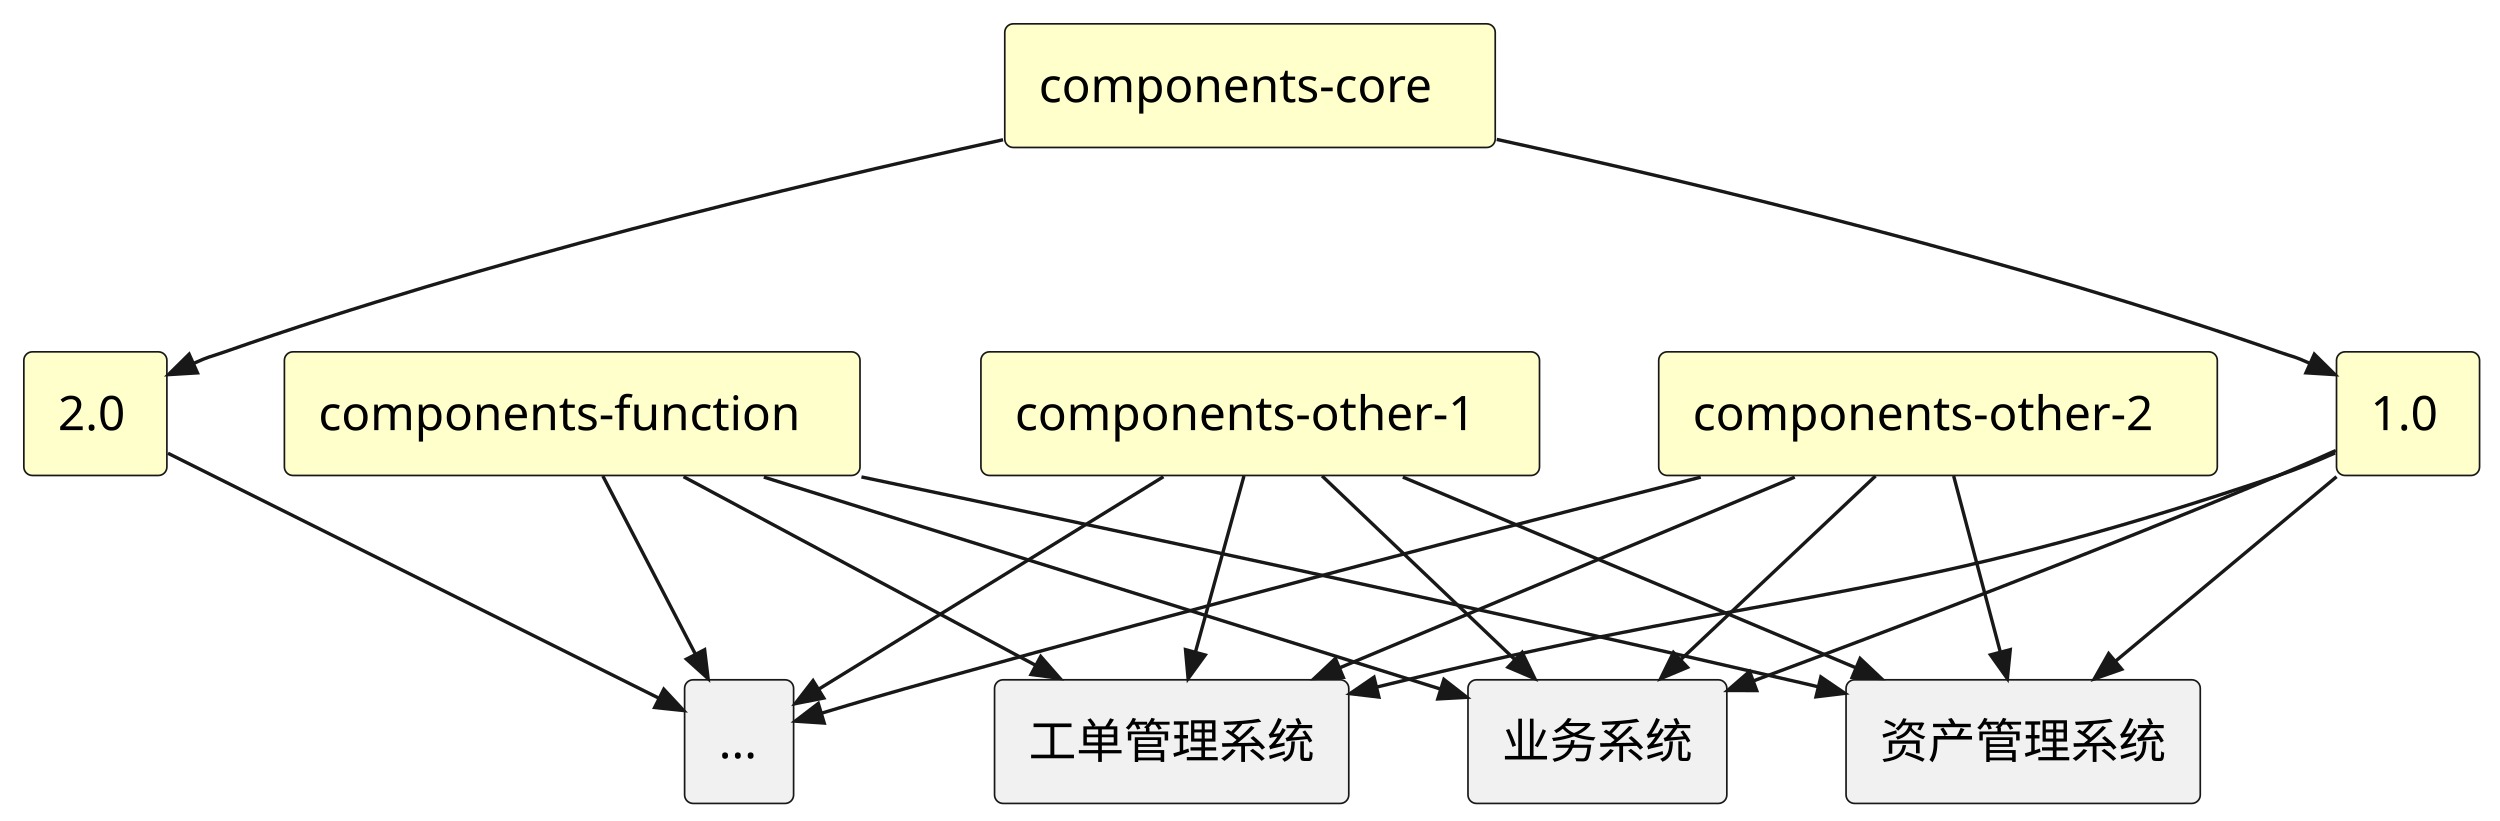
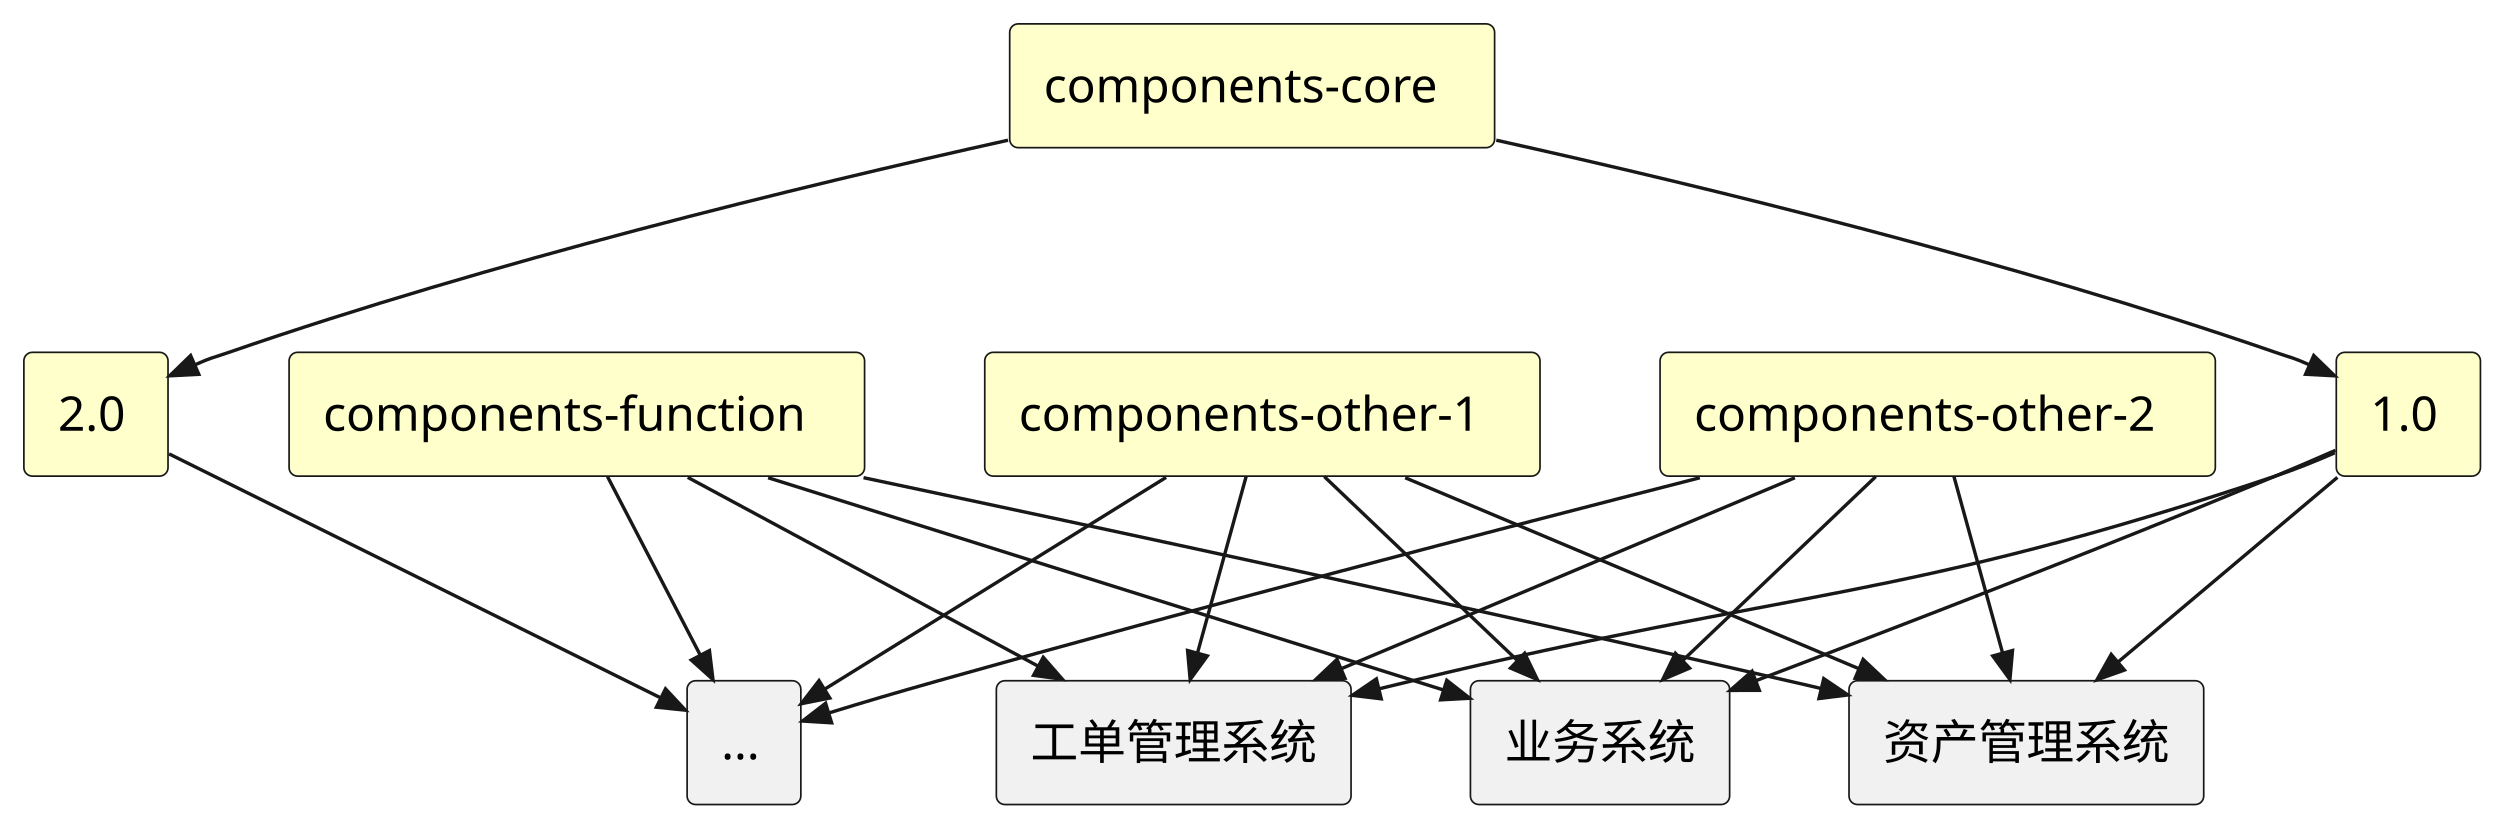
- <svg xmlns="http://www.w3.org/2000/svg" contentStyleType="text/css" height="241px" preserveAspectRatio="none" style="width:734px;height:241px;background:#FFFFFF;" version="1.1" viewBox="0 0 734 241" width="734px" zoomAndPan="magnify">
+ <svg xmlns="http://www.w3.org/2000/svg" contentStyleType="text/css" height="241px" preserveAspectRatio="none" style="width:733px;height:241px;background:#FFFFFF;" version="1.1" viewBox="0 0 733 241" width="733px" zoomAndPan="magnify">
  <defs />
  <g>
    <g id="elem_CC">
-       <rect fill="#FFFFCC" height="36.297" rx="2.5" ry="2.5" style="stroke:#181818;stroke-width:0.5;" width="144" x="295" y="7" />
-       <text fill="#000000" font-family="sans-serif" font-size="14" lengthAdjust="spacing" textLength="124" x="305" y="29.995">components-core</text>
+       <rect fill="#FFFFCC" height="36.297" rx="2.5" ry="2.5" style="stroke:#181818;stroke-width:0.5;" width="142.179" x="296.04" y="7" />
+       <text fill="#000000" font-family="sans-serif" font-size="14" lengthAdjust="spacing" textLength="122.179" x="306.04" y="29.995">components-core</text>
    </g>
    <g id="elem_CC_1.0">
-       <rect fill="#FFFFCC" height="36.297" rx="2.5" ry="2.5" style="stroke:#181818;stroke-width:0.5;" width="42" x="686" y="103.3" />
-       <text fill="#000000" font-family="sans-serif" font-size="14" lengthAdjust="spacing" textLength="22" x="696" y="126.295">1.0</text>
+       <rect fill="#FFFFCC" height="36.297" rx="2.5" ry="2.5" style="stroke:#181818;stroke-width:0.5;" width="42.265" x="685" y="103.3" />
+       <text fill="#000000" font-family="sans-serif" font-size="14" lengthAdjust="spacing" textLength="22.265" x="695" y="126.295">1.0</text>
    </g>
    <g id="elem_CC_2.0">
-       <rect fill="#FFFFCC" height="36.297" rx="2.5" ry="2.5" style="stroke:#181818;stroke-width:0.5;" width="42" x="7" y="103.3" />
-       <text fill="#000000" font-family="sans-serif" font-size="14" lengthAdjust="spacing" textLength="22" x="17" y="126.295">2.0</text>
+       <rect fill="#FFFFCC" height="36.297" rx="2.5" ry="2.5" style="stroke:#181818;stroke-width:0.5;" width="42.265" x="7" y="103.3" />
+       <text fill="#000000" font-family="sans-serif" font-size="14" lengthAdjust="spacing" textLength="22.265" x="17" y="126.295">2.0</text>
    </g>
    <g id="elem_CF">
-       <rect fill="#FFFFCC" height="36.297" rx="2.5" ry="2.5" style="stroke:#181818;stroke-width:0.5;" width="169" x="83.5" y="103.3" />
-       <text fill="#000000" font-family="sans-serif" font-size="14" lengthAdjust="spacing" textLength="149" x="93.5" y="126.295">components-function</text>
+       <rect fill="#FFFFCC" height="36.297" rx="2.5" ry="2.5" style="stroke:#181818;stroke-width:0.5;" width="168.736" x="84.76" y="103.3" />
+       <text fill="#000000" font-family="sans-serif" font-size="14" lengthAdjust="spacing" textLength="148.736" x="94.76" y="126.295">components-function</text>
    </g>
    <g id="elem_CO1">
-       <rect fill="#FFFFCC" height="36.297" rx="2.5" ry="2.5" style="stroke:#181818;stroke-width:0.5;" width="164" x="288" y="103.3" />
-       <text fill="#000000" font-family="sans-serif" font-size="14" lengthAdjust="spacing" textLength="144" x="298" y="126.295">components-other-1</text>
+       <rect fill="#FFFFCC" height="36.297" rx="2.5" ry="2.5" style="stroke:#181818;stroke-width:0.5;" width="162.803" x="288.73" y="103.3" />
+       <text fill="#000000" font-family="sans-serif" font-size="14" lengthAdjust="spacing" textLength="142.803" x="298.73" y="126.295">components-other-1</text>
    </g>
    <g id="elem_CO2">
-       <rect fill="#FFFFCC" height="36.297" rx="2.5" ry="2.5" style="stroke:#181818;stroke-width:0.5;" width="164" x="487" y="103.3" />
-       <text fill="#000000" font-family="sans-serif" font-size="14" lengthAdjust="spacing" textLength="144" x="497" y="126.295">components-other-2</text>
+       <rect fill="#FFFFCC" height="36.297" rx="2.5" ry="2.5" style="stroke:#181818;stroke-width:0.5;" width="162.803" x="486.73" y="103.3" />
+       <text fill="#000000" font-family="sans-serif" font-size="14" lengthAdjust="spacing" textLength="142.803" x="496.73" y="126.295">components-other-2</text>
    </g>
    <g id="elem_ERC">
-       <rect fill="#F1F1F1" height="36.297" rx="2.5" ry="2.5" style="stroke:#181818;stroke-width:0.5;" width="76" x="431" y="199.59" />
-       <text fill="#000000" font-family="sans-serif" font-size="14" lengthAdjust="spacing" textLength="56" x="441" y="222.585">业务系统</text>
+       <rect fill="#F1F1F1" height="36.297" rx="2.5" ry="2.5" style="stroke:#181818;stroke-width:0.5;" width="76" x="431.13" y="199.59" />
+       <text fill="#000000" font-family="sans-serif" font-size="14" lengthAdjust="spacing" textLength="56" x="441.13" y="222.585">业务系统</text>
    </g>
    <g id="elem_ASSETS">
-       <rect fill="#F1F1F1" height="36.297" rx="2.5" ry="2.5" style="stroke:#181818;stroke-width:0.5;" width="104" x="542" y="199.59" />
-       <text fill="#000000" font-family="sans-serif" font-size="14" lengthAdjust="spacing" textLength="84" x="552" y="222.585">资产管理系统</text>
+       <rect fill="#F1F1F1" height="36.297" rx="2.5" ry="2.5" style="stroke:#181818;stroke-width:0.5;" width="104" x="542.13" y="199.59" />
+       <text fill="#000000" font-family="sans-serif" font-size="14" lengthAdjust="spacing" textLength="84" x="552.13" y="222.585">资产管理系统</text>
    </g>
    <g id="elem_TICKET">
-       <rect fill="#F1F1F1" height="36.297" rx="2.5" ry="2.5" style="stroke:#181818;stroke-width:0.5;" width="104" x="292" y="199.59" />
-       <text fill="#000000" font-family="sans-serif" font-size="14" lengthAdjust="spacing" textLength="84" x="302" y="222.585">工单管理系统</text>
+       <rect fill="#F1F1F1" height="36.297" rx="2.5" ry="2.5" style="stroke:#181818;stroke-width:0.5;" width="104" x="292.13" y="199.59" />
+       <text fill="#000000" font-family="sans-serif" font-size="14" lengthAdjust="spacing" textLength="84" x="302.13" y="222.585">工单管理系统</text>
    </g>
    <g id="elem_OTHERS">
-       <rect fill="#F1F1F1" height="36.297" rx="2.5" ry="2.5" style="stroke:#181818;stroke-width:0.5;" width="32" x="201" y="199.59" />
-       <text fill="#000000" font-family="sans-serif" font-size="14" lengthAdjust="spacing" textLength="12" x="211" y="222.585">...</text>
+       <rect fill="#F1F1F1" height="36.297" rx="2.5" ry="2.5" style="stroke:#181818;stroke-width:0.5;" width="33.351" x="201.46" y="199.59" />
+       <text fill="#000000" font-family="sans-serif" font-size="14" lengthAdjust="spacing" textLength="13.351" x="211.46" y="222.585">...</text>
    </g>
    <g id="link_CC_CC_1.0">
-       <path d="M439.43,40.93 C501.27,54.44 592.14,76.37 669,103.3 C674.46,105.21 672.918,104.332 678.258,106.722 " fill="none" id="CC-to-CC_1.0" style="stroke:#181818;stroke-width:1.0;" />
-       <polygon fill="#181818" points="685.56,109.99,679.484,103.984,677.032,109.46,685.56,109.99" style="stroke:#181818;stroke-width:1.0;" />
+       <path d="M438.71,41.11 C500.1,54.75 590.52,76.8 667.13,103.3 C672.86,105.28 671.598,104.55 677.188,106.99 " fill="none" id="CC-to-CC_1.0" style="stroke:#181818;stroke-width:1.0;" />
+       <polygon fill="#181818" points="684.52,110.19,678.388,104.24,675.988,109.739,684.52,110.19" style="stroke:#181818;stroke-width:1.0;" />
    </g>
    <g id="link_CC_CC_2.0">
-       <path d="M294.5,41.03 C232.87,54.55 142.48,76.46 66,103.3 C60.54,105.21 62.087,104.353 56.747,106.733 " fill="none" id="CC-to-CC_2.0" style="stroke:#181818;stroke-width:1.0;" />
-       <polygon fill="#181818" points="49.44,109.99,57.968,109.473,55.526,103.993,49.44,109.99" style="stroke:#181818;stroke-width:1.0;" />
+       <path d="M295.55,41.11 C234.16,54.75 143.75,76.8 67.13,103.3 C61.4,105.28 62.672,104.55 57.082,106.99 " fill="none" id="CC-to-CC_2.0" style="stroke:#181818;stroke-width:1.0;" />
+       <polygon fill="#181818" points="49.75,110.19,58.282,109.739,55.882,104.24,49.75,110.19" style="stroke:#181818;stroke-width:1.0;" />
    </g>
    <g id="link_CC_1.0_ERC">
-       <path d="M685.79,132.27 C680.34,134.72 674.48,137.3 669,139.59 C613.21,162.92 555.161,184.938 514.721,199.938 " fill="none" id="CC_1.0-to-ERC" style="stroke:#181818;stroke-width:1.0;" />
-       <polygon fill="#181818" points="507.22,202.72,515.764,202.751,513.677,197.125,507.22,202.72" style="stroke:#181818;stroke-width:1.0;" />
+       <path d="M684.75,132.04 C679.04,134.55 672.87,137.21 667.13,139.59 C611.92,162.48 554.783,184.459 514.763,199.599 " fill="none" id="CC_1.0-to-ERC" style="stroke:#181818;stroke-width:1.0;" />
+       <polygon fill="#181818" points="507.28,202.43,515.824,202.405,513.701,196.793,507.28,202.43" style="stroke:#181818;stroke-width:1.0;" />
    </g>
    <g id="link_CC_1.0_ASSETS">
-       <path d="M686.01,139.96 C665.71,156.9 641.282,177.284 621.022,194.194 " fill="none" id="CC_1.0-to-ASSETS" style="stroke:#181818;stroke-width:1.0;" />
-       <polygon fill="#181818" points="614.88,199.32,622.944,196.497,619.1,191.891,614.88,199.32" style="stroke:#181818;stroke-width:1.0;" />
+       <path d="M685.33,139.96 C665.21,156.9 641.019,177.257 620.939,194.167 " fill="none" id="CC_1.0-to-ASSETS" style="stroke:#181818;stroke-width:1.0;" />
+       <polygon fill="#181818" points="614.82,199.32,622.872,196.462,619.007,191.872,614.82,199.32" style="stroke:#181818;stroke-width:1.0;" />
    </g>
    <g id="link_CC_1.0_TICKET">
-       <path d="M685.59,132.98 C680.25,135.36 674.48,137.73 669,139.59 C558.33,177.14 526.6,172.17 413,199.59 C407.6,200.9 409.739,200.362 404.119,201.742 " fill="none" id="CC_1.0-to-TICKET" style="stroke:#181818;stroke-width:1.0;" />
-       <polygon fill="#181818" points="396.35,203.65,404.835,204.656,403.404,198.829,396.35,203.65" style="stroke:#181818;stroke-width:1.0;" />
+       <path d="M684.54,132.77 C678.95,135.21 672.88,137.66 667.13,139.59 C557.57,176.34 526.48,172.51 414.13,199.59 C408.42,200.97 410.212,200.526 404.262,201.976 " fill="none" id="CC_1.0-to-TICKET" style="stroke:#181818;stroke-width:1.0;" />
+       <polygon fill="#181818" points="396.49,203.87,404.973,204.891,403.552,199.061,396.49,203.87" style="stroke:#181818;stroke-width:1.0;" />
    </g>
    <g id="link_CC_2.0_OTHERS">
-       <path d="M49.31,133.08 C87.45,152.1 159.391,187.999 193.551,205.039 " fill="none" id="CC_2.0-to-OTHERS" style="stroke:#181818;stroke-width:1.0;" />
-       <polygon fill="#181818" points="200.71,208.61,194.89,202.355,192.212,207.724,200.71,208.61" style="stroke:#181818;stroke-width:1.0;" />
+       <path d="M49.56,133.08 C87.6,151.96 159.044,187.413 193.794,204.663 " fill="none" id="CC_2.0-to-OTHERS" style="stroke:#181818;stroke-width:1.0;" />
+       <polygon fill="#181818" points="200.96,208.22,195.128,201.976,192.46,207.35,200.96,208.22" style="stroke:#181818;stroke-width:1.0;" />
    </g>
    <g id="link_CF_ERC">
-       <path d="M224.26,140.07 C284.5,158.94 370.796,185.979 423.036,202.339 " fill="none" id="CF-to-ERC" style="stroke:#181818;stroke-width:1.0;" />
-       <polygon fill="#181818" points="430.67,204.73,423.932,199.476,422.139,205.202,430.67,204.73" style="stroke:#181818;stroke-width:1.0;" />
+       <path d="M225.21,140.07 C285.24,158.94 371.238,185.972 423.298,202.332 " fill="none" id="CF-to-ERC" style="stroke:#181818;stroke-width:1.0;" />
+       <polygon fill="#181818" points="430.93,204.73,424.197,199.47,422.399,205.194,430.93,204.73" style="stroke:#181818;stroke-width:1.0;" />
    </g>
    <g id="link_CF_ASSETS">
-       <path d="M252.92,140.03 C325.35,155.21 432.2,178.04 525,199.59 C530.41,200.85 528.278,200.295 533.898,201.665 " fill="none" id="CF-to-ASSETS" style="stroke:#181818;stroke-width:1.0;" />
-       <polygon fill="#181818" points="541.67,203.56,534.608,198.751,533.187,204.58,541.67,203.56" style="stroke:#181818;stroke-width:1.0;" />
+       <path d="M253.19,140.06 C325.21,155.31 431.65,178.22 524.13,199.59 C529.86,200.92 528.072,200.46 534.021,201.891 " fill="none" id="CF-to-ASSETS" style="stroke:#181818;stroke-width:1.0;" />
+       <polygon fill="#181818" points="541.8,203.76,534.722,198.974,533.32,204.808,541.8,203.76" style="stroke:#181818;stroke-width:1.0;" />
    </g>
    <g id="link_CF_TICKET">
-       <path d="M200.69,139.96 C232.2,156.84 272.578,178.472 304.138,195.382 " fill="none" id="CF-to-TICKET" style="stroke:#181818;stroke-width:1.0;" />
-       <polygon fill="#181818" points="311.19,199.16,305.555,192.737,302.722,198.026,311.19,199.16" style="stroke:#181818;stroke-width:1.0;" />
+       <path d="M201.64,139.96 C232.97,156.84 273.088,178.454 304.458,195.364 " fill="none" id="CF-to-TICKET" style="stroke:#181818;stroke-width:1.0;" />
+       <polygon fill="#181818" points="311.5,199.16,305.882,192.723,303.034,198.005,311.5,199.16" style="stroke:#181818;stroke-width:1.0;" />
    </g>
    <g id="link_CF_OTHERS">
-       <path d="M176.99,139.74 C185.77,156.65 195.392,175.161 204.212,192.141 " fill="none" id="CF-to-OTHERS" style="stroke:#181818;stroke-width:1.0;" />
-       <polygon fill="#181818" points="207.9,199.24,206.875,190.758,201.55,193.524,207.9,199.24" style="stroke:#181818;stroke-width:1.0;" />
+       <path d="M178.12,139.74 C186.91,156.65 196.519,175.162 205.349,192.142 " fill="none" id="CF-to-OTHERS" style="stroke:#181818;stroke-width:1.0;" />
+       <polygon fill="#181818" points="209.04,199.24,208.011,190.758,202.687,193.526,209.04,199.24" style="stroke:#181818;stroke-width:1.0;" />
    </g>
    <g id="link_CO1_ERC">
-       <path d="M388.16,139.74 C405.91,156.65 427.008,176.741 444.828,193.721 " fill="none" id="CO1-to-ERC" style="stroke:#181818;stroke-width:1.0;" />
-       <polygon fill="#181818" points="450.62,199.24,446.898,191.549,442.759,195.893,450.62,199.24" style="stroke:#181818;stroke-width:1.0;" />
+       <path d="M388.29,139.74 C406.04,156.65 427.138,176.741 444.958,193.721 " fill="none" id="CO1-to-ERC" style="stroke:#181818;stroke-width:1.0;" />
+       <polygon fill="#181818" points="450.75,199.24,447.028,191.549,442.889,195.893,450.75,199.24" style="stroke:#181818;stroke-width:1.0;" />
    </g>
    <g id="link_CO1_ASSETS">
-       <path d="M411.87,140.07 C452.01,156.97 504.887,179.226 544.966,196.096 " fill="none" id="CO1-to-ASSETS" style="stroke:#181818;stroke-width:1.0;" />
-       <polygon fill="#181818" points="552.34,199.2,546.13,193.331,543.803,198.862,552.34,199.2" style="stroke:#181818;stroke-width:1.0;" />
+       <path d="M412,140.07 C452.14,156.97 505.027,179.226 545.097,196.096 " fill="none" id="CO1-to-ASSETS" style="stroke:#181818;stroke-width:1.0;" />
+       <polygon fill="#181818" points="552.47,199.2,546.261,193.331,543.933,198.861,552.47,199.2" style="stroke:#181818;stroke-width:1.0;" />
    </g>
    <g id="link_CO1_TICKET">
-       <path d="M365.23,139.74 C360.57,156.65 355.636,174.548 350.956,191.528 " fill="none" id="CO1-to-TICKET" style="stroke:#181818;stroke-width:1.0;" />
-       <polygon fill="#181818" points="348.83,199.24,353.848,192.325,348.063,190.73,348.83,199.24" style="stroke:#181818;stroke-width:1.0;" />
+       <path d="M365.36,139.74 C360.7,156.65 355.766,174.548 351.086,191.528 " fill="none" id="CO1-to-TICKET" style="stroke:#181818;stroke-width:1.0;" />
+       <polygon fill="#181818" points="348.96,199.24,353.978,192.325,348.193,190.73,348.96,199.24" style="stroke:#181818;stroke-width:1.0;" />
    </g>
    <g id="link_CO1_OTHERS">
-       <path d="M341.58,139.96 C309.78,159.56 266.14,186.452 240.28,202.392 " fill="none" id="CO1-to-OTHERS" style="stroke:#181818;stroke-width:1.0;" />
-       <polygon fill="#181818" points="233.47,206.59,241.854,204.946,238.706,199.838,233.47,206.59" style="stroke:#181818;stroke-width:1.0;" />
+       <path d="M341.9,139.96 C310.48,159.45 267.527,186.091 241.717,202.111 " fill="none" id="CO1-to-OTHERS" style="stroke:#181818;stroke-width:1.0;" />
+       <polygon fill="#181818" points="234.92,206.33,243.299,204.66,240.135,199.562,234.92,206.33" style="stroke:#181818;stroke-width:1.0;" />
    </g>
    <g id="link_CO2_ERC">
-       <path d="M550.66,139.74 C532.73,156.65 511.391,176.772 493.381,193.752 " fill="none" id="CO2-to-ERC" style="stroke:#181818;stroke-width:1.0;" />
-       <polygon fill="#181818" points="487.56,199.24,495.439,195.935,491.323,191.569,487.56,199.24" style="stroke:#181818;stroke-width:1.0;" />
+       <path d="M549.97,139.74 C532.22,156.65 511.133,176.743 493.303,193.723 " fill="none" id="CO2-to-ERC" style="stroke:#181818;stroke-width:1.0;" />
+       <polygon fill="#181818" points="487.51,199.24,495.372,195.895,491.234,191.55,487.51,199.24" style="stroke:#181818;stroke-width:1.0;" />
    </g>
    <g id="link_CO2_ASSETS">
-       <path d="M573.59,139.74 C578.07,156.65 582.811,174.527 587.311,191.507 " fill="none" id="CO2-to-ASSETS" style="stroke:#181818;stroke-width:1.0;" />
-       <polygon fill="#181818" points="589.36,199.24,590.211,190.738,584.411,192.275,589.36,199.24" style="stroke:#181818;stroke-width:1.0;" />
+       <path d="M572.9,139.74 C577.56,156.65 582.49,174.549 587.18,191.529 " fill="none" id="CO2-to-ASSETS" style="stroke:#181818;stroke-width:1.0;" />
+       <polygon fill="#181818" points="589.31,199.24,590.072,190.73,584.288,192.327,589.31,199.24" style="stroke:#181818;stroke-width:1.0;" />
    </g>
    <g id="link_CO2_TICKET">
-       <path d="M526.94,140.07 C486.62,156.97 433.478,179.238 393.228,196.108 " fill="none" id="CO2-to-TICKET" style="stroke:#181818;stroke-width:1.0;" />
-       <polygon fill="#181818" points="385.85,199.2,394.388,198.874,392.068,193.341,385.85,199.2" style="stroke:#181818;stroke-width:1.0;" />
+       <path d="M526.26,140.07 C486.12,156.97 433.243,179.226 393.173,196.096 " fill="none" id="CO2-to-TICKET" style="stroke:#181818;stroke-width:1.0;" />
+       <polygon fill="#181818" points="385.8,199.2,394.337,198.861,392.009,193.331,385.8,199.2" style="stroke:#181818;stroke-width:1.0;" />
    </g>
    <g id="link_CO2_OTHERS">
-       <path d="M499.34,140.08 C439.66,155.34 351.5,178.25 275,199.59 C260.94,203.52 252.708,205.917 241.118,209.417 " fill="none" id="CO2-to-OTHERS" style="stroke:#181818;stroke-width:1.0;" />
-       <polygon fill="#181818" points="233.46,211.73,241.986,212.289,240.251,206.545,233.46,211.73" style="stroke:#181818;stroke-width:1.0;" />
+       <path d="M498.39,140.08 C438.91,155.3 351.2,178.14 275.13,199.59 C261.71,203.38 254.237,205.59 242.947,209.06 " fill="none" id="CO2-to-OTHERS" style="stroke:#181818;stroke-width:1.0;" />
+       <polygon fill="#181818" points="235.3,211.41,243.828,211.927,242.066,206.192,235.3,211.41" style="stroke:#181818;stroke-width:1.0;" />
    </g>
  </g>
</svg>
